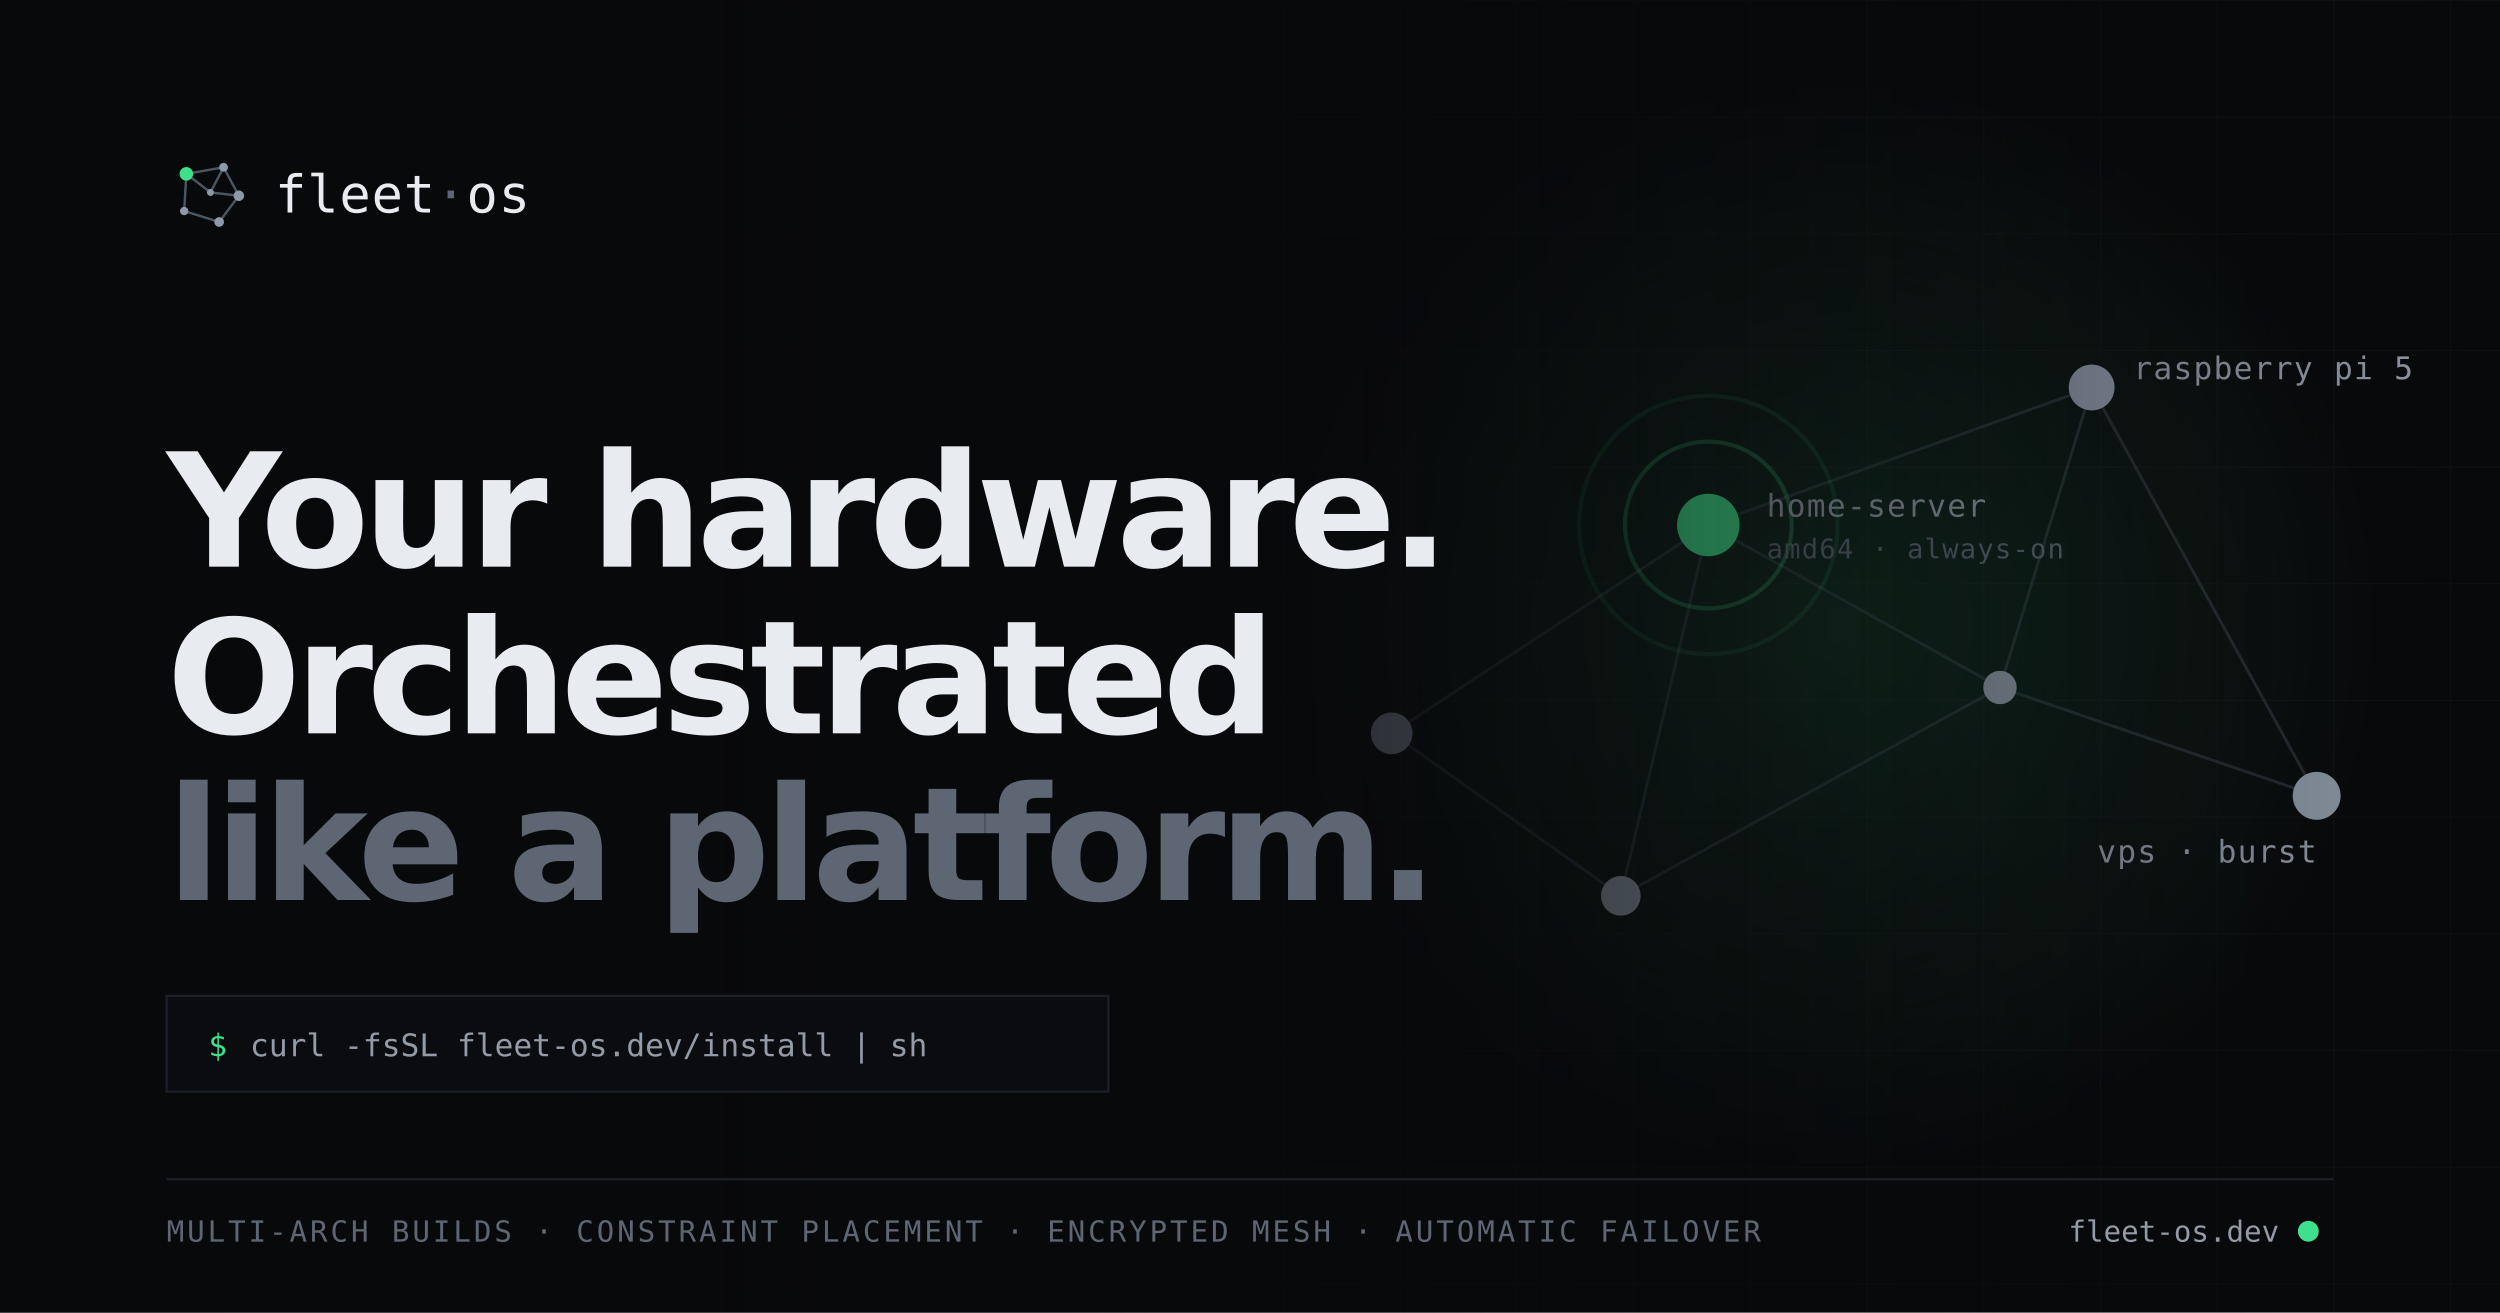
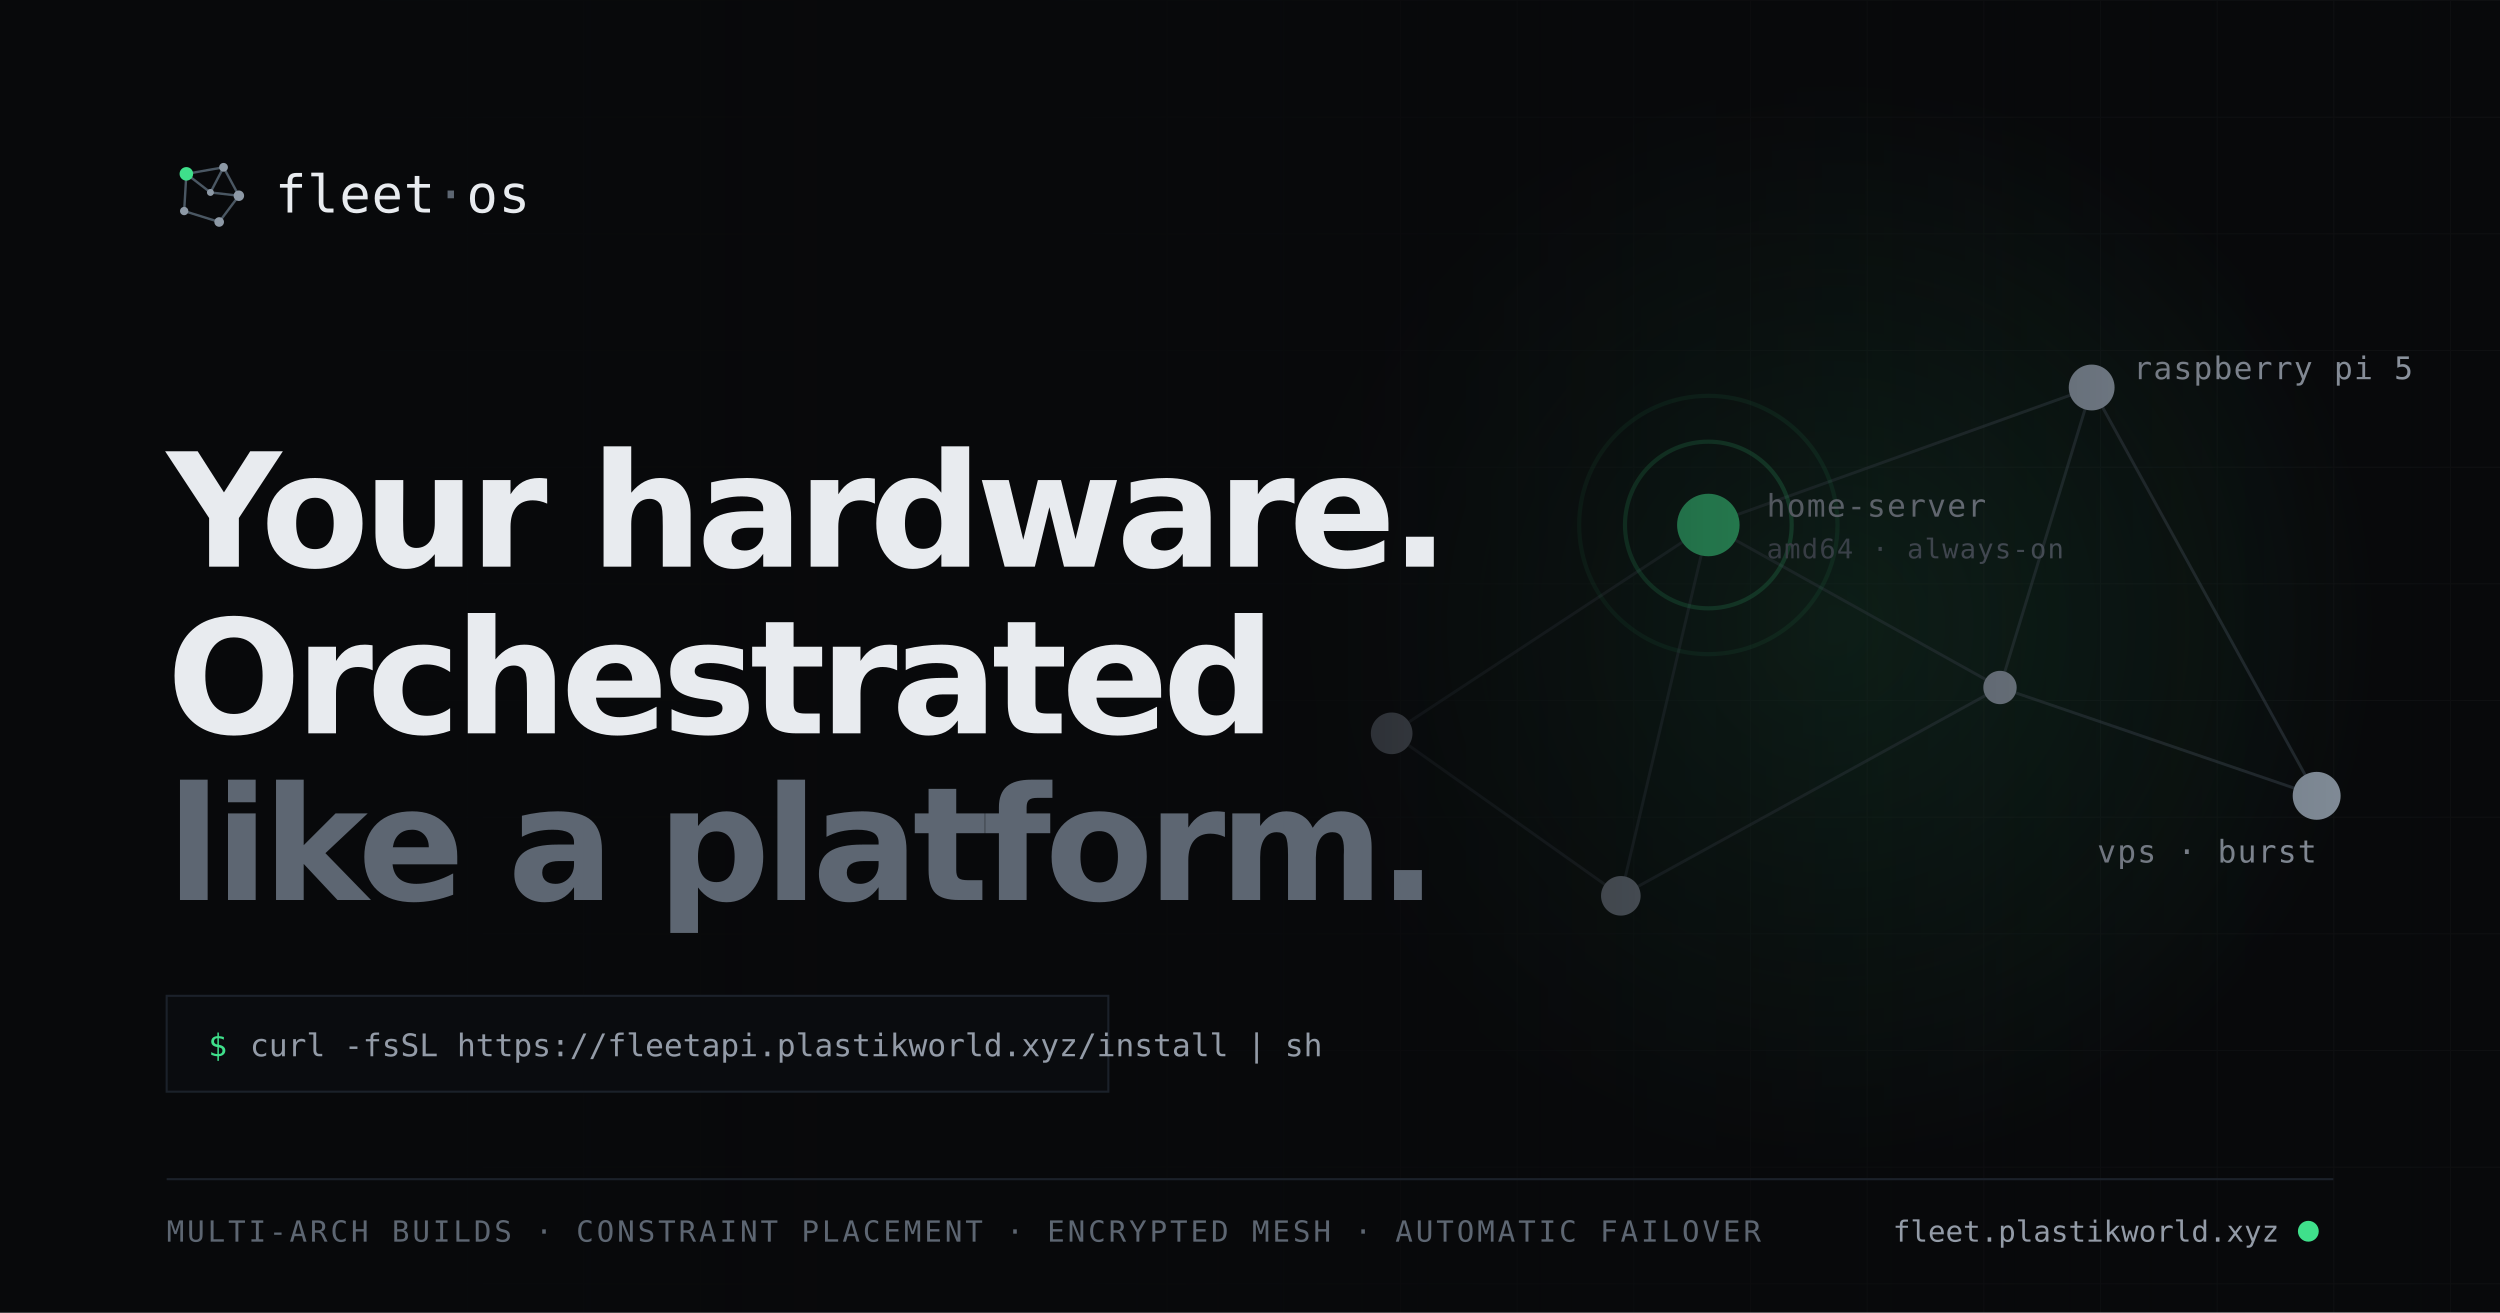
<svg xmlns="http://www.w3.org/2000/svg" width="1200" height="630" viewBox="0 0 1200 630">
  <defs>
    <linearGradient id="fade" x1="0" y1="0" x2="1" y2="0">
      <stop offset="0%" stop-color="#08090b" stop-opacity="1" />
      <stop offset="42%" stop-color="#08090b" stop-opacity="0.92" />
      <stop offset="100%" stop-color="#08090b" stop-opacity="0" />
    </linearGradient>
    <radialGradient id="pool" cx="50%" cy="50%" r="50%">
      <stop offset="0%" stop-color="#3fe08b" stop-opacity="0.16" />
      <stop offset="100%" stop-color="#3fe08b" stop-opacity="0" />
    </radialGradient>
    <pattern id="grid" width="56" height="56" patternUnits="userSpaceOnUse">
      <path d="M56 0H0V56" fill="none" stroke="#ffffff" stroke-opacity="0.03" stroke-width="1" />
    </pattern>
  </defs>
  <rect width="1200" height="630" fill="#08090b" />
  <rect width="1200" height="630" fill="url(#grid)" />
  <circle cx="880" cy="300" r="260" fill="url(#pool)" />
  <g stroke="#4a5763" stroke-opacity="0.42" stroke-width="1.4">
    <line x1="820" y1="252" x2="960" y2="330" />
    <line x1="820" y1="252" x2="778" y2="430" />
    <line x1="820" y1="252" x2="1004" y2="186" />
    <line x1="960" y1="330" x2="1004" y2="186" />
    <line x1="960" y1="330" x2="1112" y2="382" />
    <line x1="960" y1="330" x2="778" y2="430" />
    <line x1="1004" y1="186" x2="1112" y2="382" />
    <line x1="778" y1="430" x2="668" y2="352" />
    <line x1="820" y1="252" x2="668" y2="352" />
  </g>
  <circle cx="820" cy="252" r="40" fill="none" stroke="#3fe08b" stroke-opacity="0.30" stroke-width="2" />
  <circle cx="820" cy="252" r="62" fill="none" stroke="#3fe08b" stroke-opacity="0.13" stroke-width="2" />
  <circle cx="820" cy="252" r="15" fill="#3fe08b" />
  <circle cx="1004" cy="186" r="11" fill="#8d99a6" />
  <circle cx="1112" cy="382" r="11.5" fill="#8d99a6" />
  <circle cx="960" cy="330" r="8" fill="#8d99a6" />
  <circle cx="778" cy="430" r="9.5" fill="#8d99a6" />
  <circle cx="668" cy="352" r="10" fill="#8d99a6" />
  <text x="848" y="248" font-family="JetBrains Mono, DejaVu Sans Mono, monospace" font-size="15" fill="#939ba7" letter-spacing="0.6">home-server</text>
  <text x="848" y="268" font-family="JetBrains Mono, DejaVu Sans Mono, monospace" font-size="13" fill="#5d6672" letter-spacing="0.6">amd64 · always-on</text>
  <text x="1024" y="182" font-family="JetBrains Mono, DejaVu Sans Mono, monospace" font-size="15" fill="#939ba7" letter-spacing="0.6">raspberry pi 5</text>
  <text x="1112" y="414" text-anchor="end" font-family="JetBrains Mono, DejaVu Sans Mono, monospace" font-size="15" fill="#939ba7" letter-spacing="0.6">vps · burst</text>
  <rect width="1200" height="630" fill="url(#fade)" />
  <g transform="translate(80,74) scale(1.05)">
    <g stroke="#4a5763" stroke-width="1.1">
      <line x1="9" y1="9" x2="20" y2="17.5" />
      <line x1="20" y1="17.5" x2="26" y2="6" />
      <line x1="20" y1="17.5" x2="33" y2="19" />
      <line x1="9" y1="9" x2="8" y2="26" />
      <line x1="8" y1="26" x2="24" y2="31" />
      <line x1="24" y1="31" x2="33" y2="19" />
      <line x1="26" y1="6" x2="33" y2="19" />
      <line x1="9" y1="9" x2="26" y2="6" />
    </g>
    <circle cx="9" cy="9" r="3.1" fill="#3fe08b" />
    <circle cx="26" cy="6" r="2" fill="#8d99a6" />
    <circle cx="33" cy="19" r="2.4" fill="#8d99a6" />
    <circle cx="20" cy="17.5" r="1.6" fill="#8d99a6" />
    <circle cx="24" cy="31" r="2.2" fill="#8d99a6" />
    <circle cx="8" cy="26" r="1.9" fill="#8d99a6" />
  </g>
  <text x="132" y="102" font-family="JetBrains Mono, DejaVu Sans Mono, monospace" font-size="25" fill="#e8ebef" letter-spacing="0.4">fleet<tspan fill="#5d6672">·</tspan>os</text>
  <text x="80" y="272" font-family="Archivo, DejaVu Sans, sans-serif" font-weight="600" font-size="76" fill="#e8ebef" letter-spacing="-3">Your hardware.</text>
  <text x="80" y="352" font-family="Archivo, DejaVu Sans, sans-serif" font-weight="600" font-size="76" fill="#e8ebef" letter-spacing="-3">Orchestrated</text>
  <text x="80" y="432" font-family="Archivo, DejaVu Sans, sans-serif" font-weight="600" font-size="76" fill="#5d6672" letter-spacing="-3">like a platform.</text>
  <rect x="80" y="478" width="452" height="46" fill="#0a0c0f" stroke="#1b212a" />
  <text x="100" y="507" font-family="JetBrains Mono, DejaVu Sans Mono, monospace" font-size="15" fill="#3fe08b">$</text>
-   <text x="120" y="507" font-family="JetBrains Mono, DejaVu Sans Mono, monospace" font-size="15" fill="#939ba7">curl -fsSL fleet-os.dev/install | sh</text>
+   <text x="120" y="507" font-family="JetBrains Mono, DejaVu Sans Mono, monospace" font-size="15" fill="#939ba7">curl -fsSL https://fleetapi.plastikworld.xyz/install | sh</text>
  <line x1="80" y1="566" x2="1120" y2="566" stroke="#1b212a" />
  <text x="80" y="596" font-family="JetBrains Mono, DejaVu Sans Mono, monospace" font-size="14" fill="#5d6672" letter-spacing="1.4">MULTI-ARCH BUILDS · CONSTRAINT PLACEMENT · ENCRYPTED MESH · AUTOMATIC FAILOVER</text>
  <circle cx="1108" cy="591" r="5" fill="#3fe08b" />
-   <text x="1094" y="596" text-anchor="end" font-family="JetBrains Mono, DejaVu Sans Mono, monospace" font-size="14" fill="#939ba7">fleet-os.dev</text>
+   <text x="1094" y="596" text-anchor="end" font-family="JetBrains Mono, DejaVu Sans Mono, monospace" font-size="14" fill="#939ba7">fleet.plastikworld.xyz</text>
</svg>
